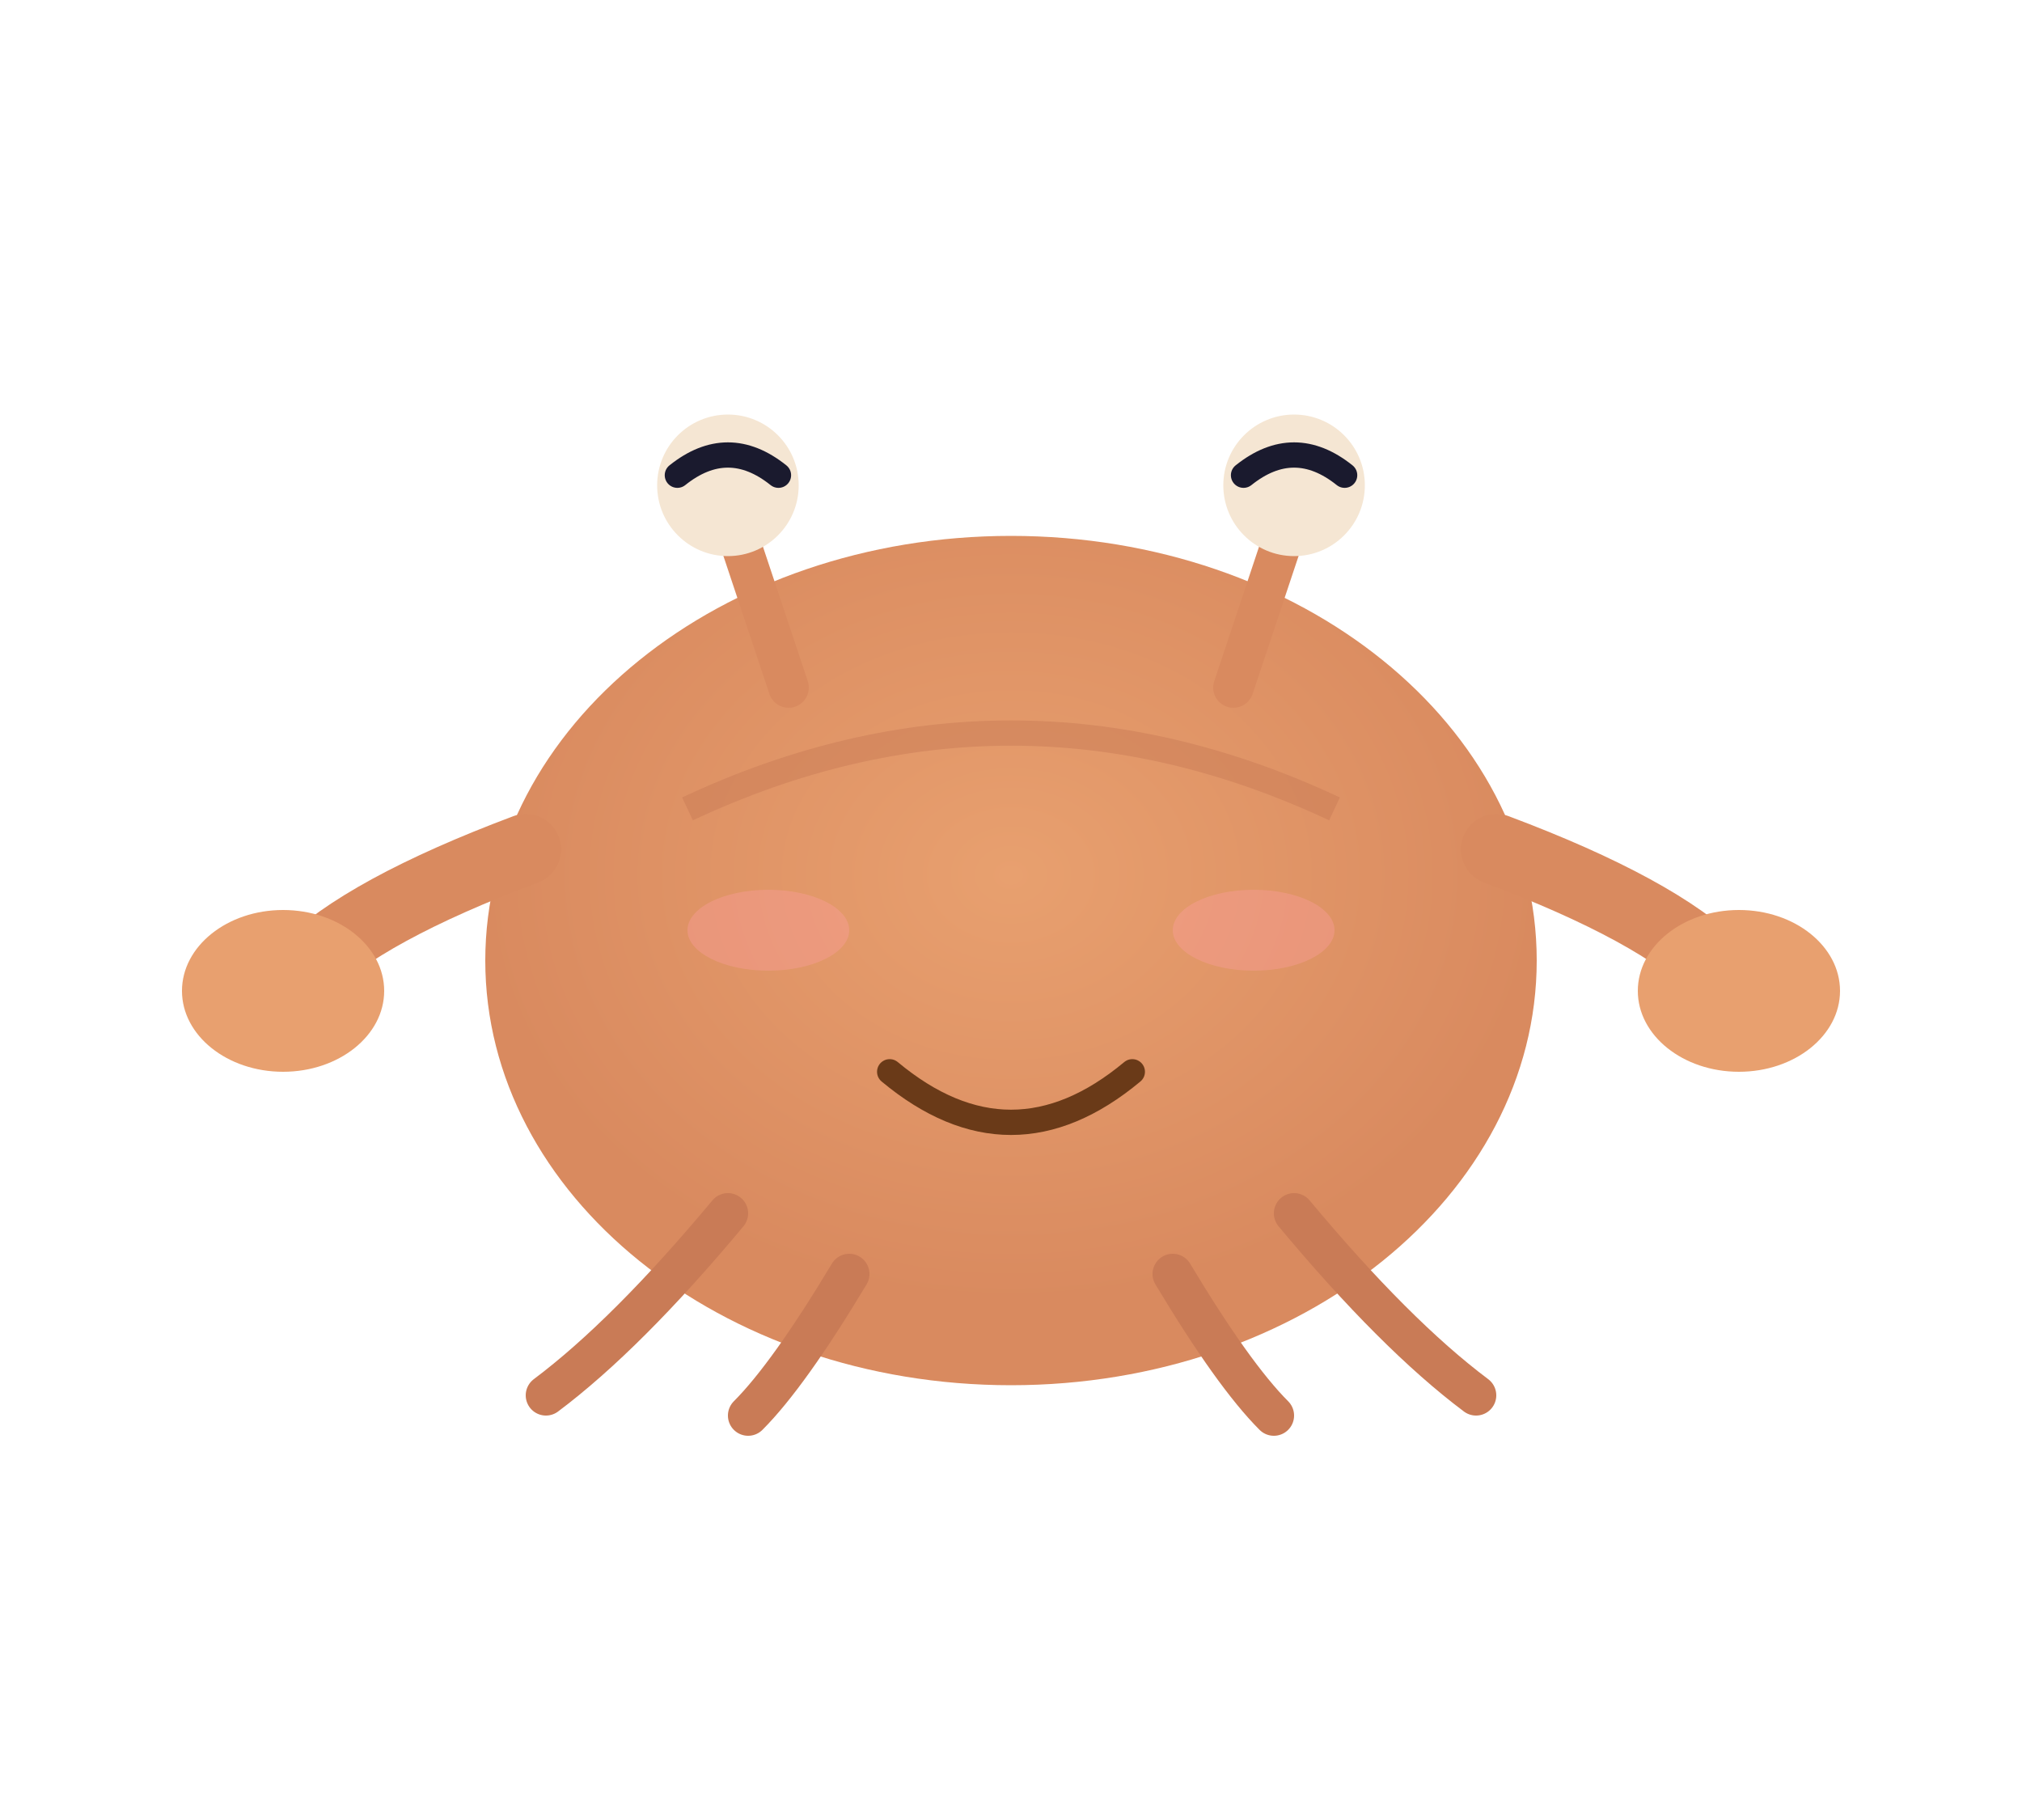
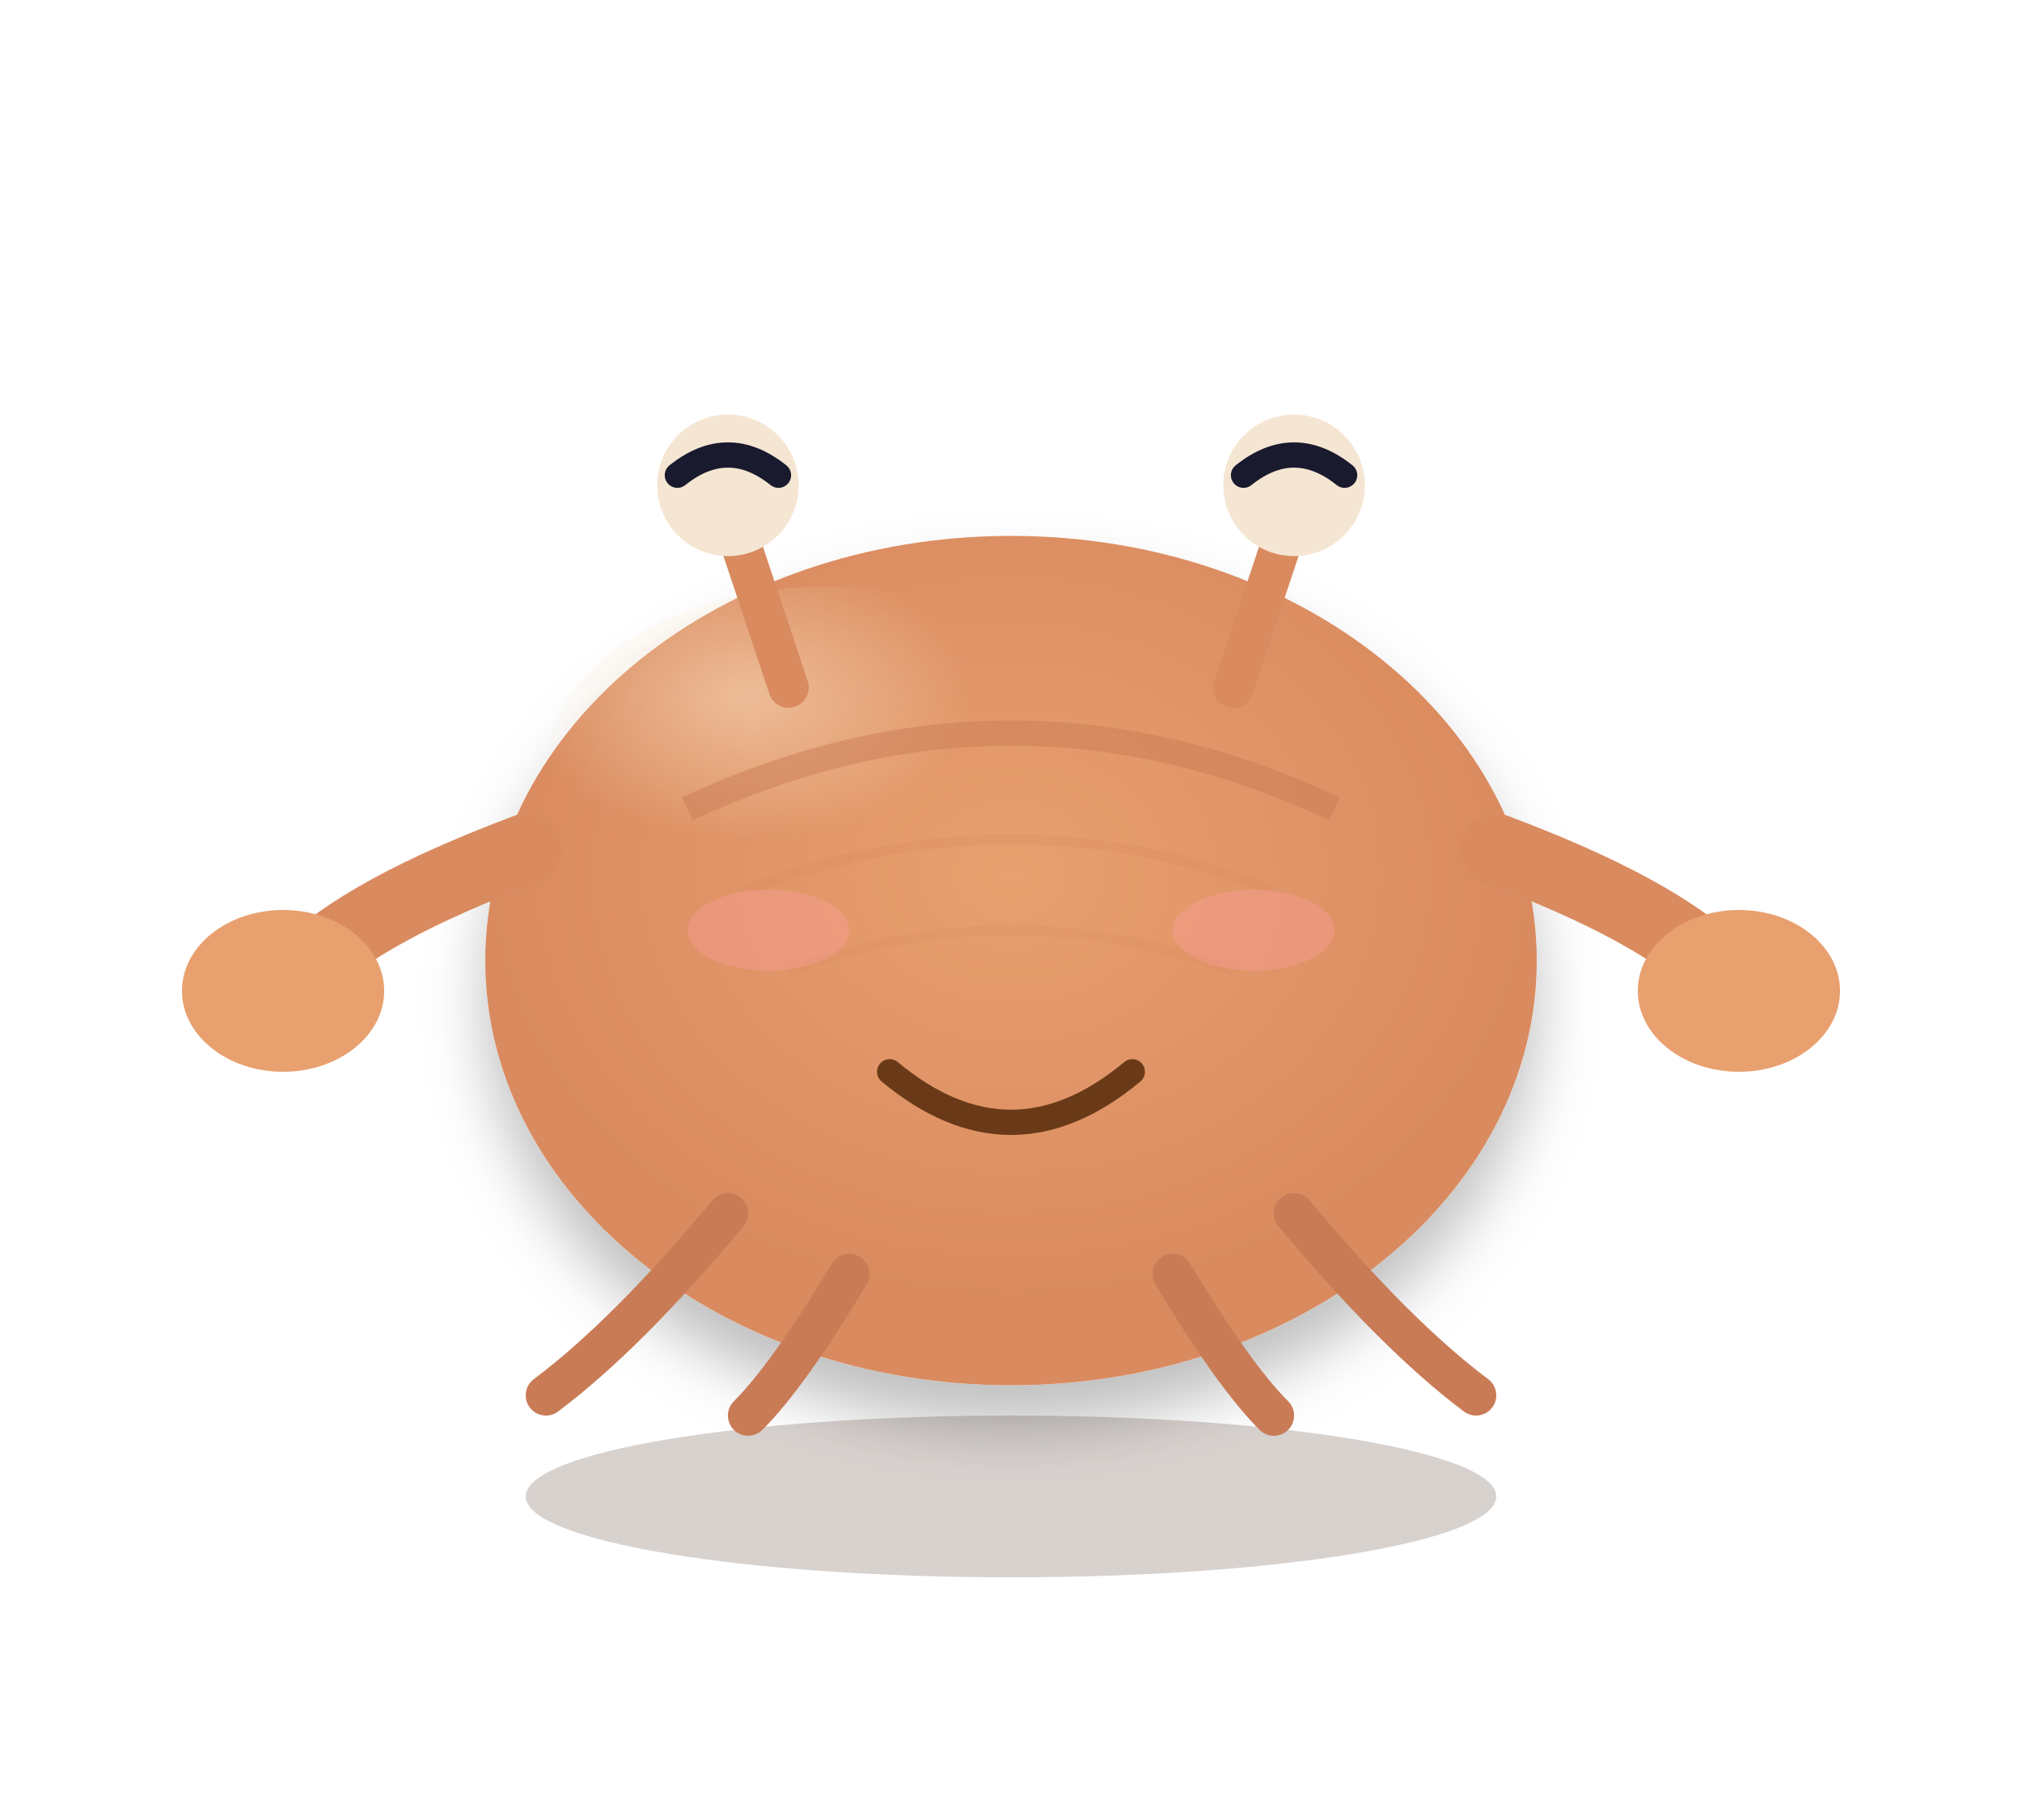
<svg xmlns="http://www.w3.org/2000/svg" viewBox="0 0 200 180" width="200" height="180">
  <defs>
    <radialGradient id="crabBodyFree" cx="0.5" cy="0.4" r="0.5">
      <stop offset="0%" stop-color="#e8a06f" />
      <stop offset="100%" stop-color="#d98a5f" />
    </radialGradient>
+     <radialGradient id="crabHighlightFree" cx="0.35" cy="0.3" r="0.4">
+       <stop offset="0%" stop-color="#fde8cc" stop-opacity="0.5" />
+       <stop offset="100%" stop-color="#fde8cc" stop-opacity="0" />
+     </radialGradient>
+     <filter id="crabShadowFree" x="-10%" y="-10%" width="130%" height="140%">
+       <feGaussianBlur in="SourceAlpha" stdDeviation="3" result="blur" />
+       <feOffset dx="0" dy="4" result="offsetBlur" />
+       <feComponentTransfer>
+         <feFuncA type="linear" slope="0.25" />
+       </feComponentTransfer>
+       <feMerge>
+         <feMergeNode />
+         <feMergeNode in="SourceGraphic" />
+       </feMerge>
+     </filter>
  </defs>
-   <ellipse cx="100" cy="95" rx="52" ry="42" fill="url(#crabBodyFree)" />
+   <ellipse cx="100" cy="148" rx="48" ry="8" fill="#3a2010" opacity="0.2" />
+   <ellipse cx="100" cy="95" rx="52" ry="42" fill="url(#crabBodyFree)" filter="url(#crabShadowFree)" />
+   <ellipse cx="82" cy="76" rx="28" ry="18" fill="url(#crabHighlightFree)" />
  <path d="M68 80 Q100 65 132 80" fill="none" stroke="#c97b56" stroke-width="2.5" opacity="0.5" />
+   <path d="M74 88 Q100 78 126 88" fill="none" stroke="#d98a5f" stroke-width="1" opacity="0.3" />
+   <path d="M78 96 Q100 88 122 96" fill="none" stroke="#d98a5f" stroke-width="1" opacity="0.25" />
  <line x1="78" y1="68" x2="72" y2="50" stroke="#d98a5f" stroke-width="4" stroke-linecap="round" />
  <line x1="122" y1="68" x2="128" y2="50" stroke="#d98a5f" stroke-width="4" stroke-linecap="round" />
  <circle cx="72" cy="48" r="7" fill="#f5e6d3" />
  <circle cx="128" cy="48" r="7" fill="#f5e6d3" />
  <path d="M67 47 Q72 43 77 47" fill="none" stroke="#1a1a2e" stroke-width="2.5" stroke-linecap="round" />
  <path d="M123 47 Q128 43 133 47" fill="none" stroke="#1a1a2e" stroke-width="2.5" stroke-linecap="round" />
  <path d="M88 106 Q100 116 112 106" fill="none" stroke="#6a3a18" stroke-width="2.5" stroke-linecap="round" />
  <path d="M52 84 Q36 90 30 96" fill="none" stroke="#d98a5f" stroke-width="7" stroke-linecap="round" />
  <ellipse cx="28" cy="98" rx="10" ry="8" fill="#e8a06f" />
  <path d="M148 84 Q164 90 170 96" fill="none" stroke="#d98a5f" stroke-width="7" stroke-linecap="round" />
  <ellipse cx="172" cy="98" rx="10" ry="8" fill="#e8a06f" />
  <path d="M72 120 Q62 132 54 138" fill="none" stroke="#c97b56" stroke-width="4" stroke-linecap="round" />
  <path d="M84 126 Q78 136 74 140" fill="none" stroke="#c97b56" stroke-width="4" stroke-linecap="round" />
  <path d="M116 126 Q122 136 126 140" fill="none" stroke="#c97b56" stroke-width="4" stroke-linecap="round" />
  <path d="M128 120 Q138 132 146 138" fill="none" stroke="#c97b56" stroke-width="4" stroke-linecap="round" />
  <ellipse cx="76" cy="92" rx="8" ry="4" fill="#ff9fa3" opacity="0.35" />
  <ellipse cx="124" cy="92" rx="8" ry="4" fill="#ff9fa3" opacity="0.35" />
</svg>
